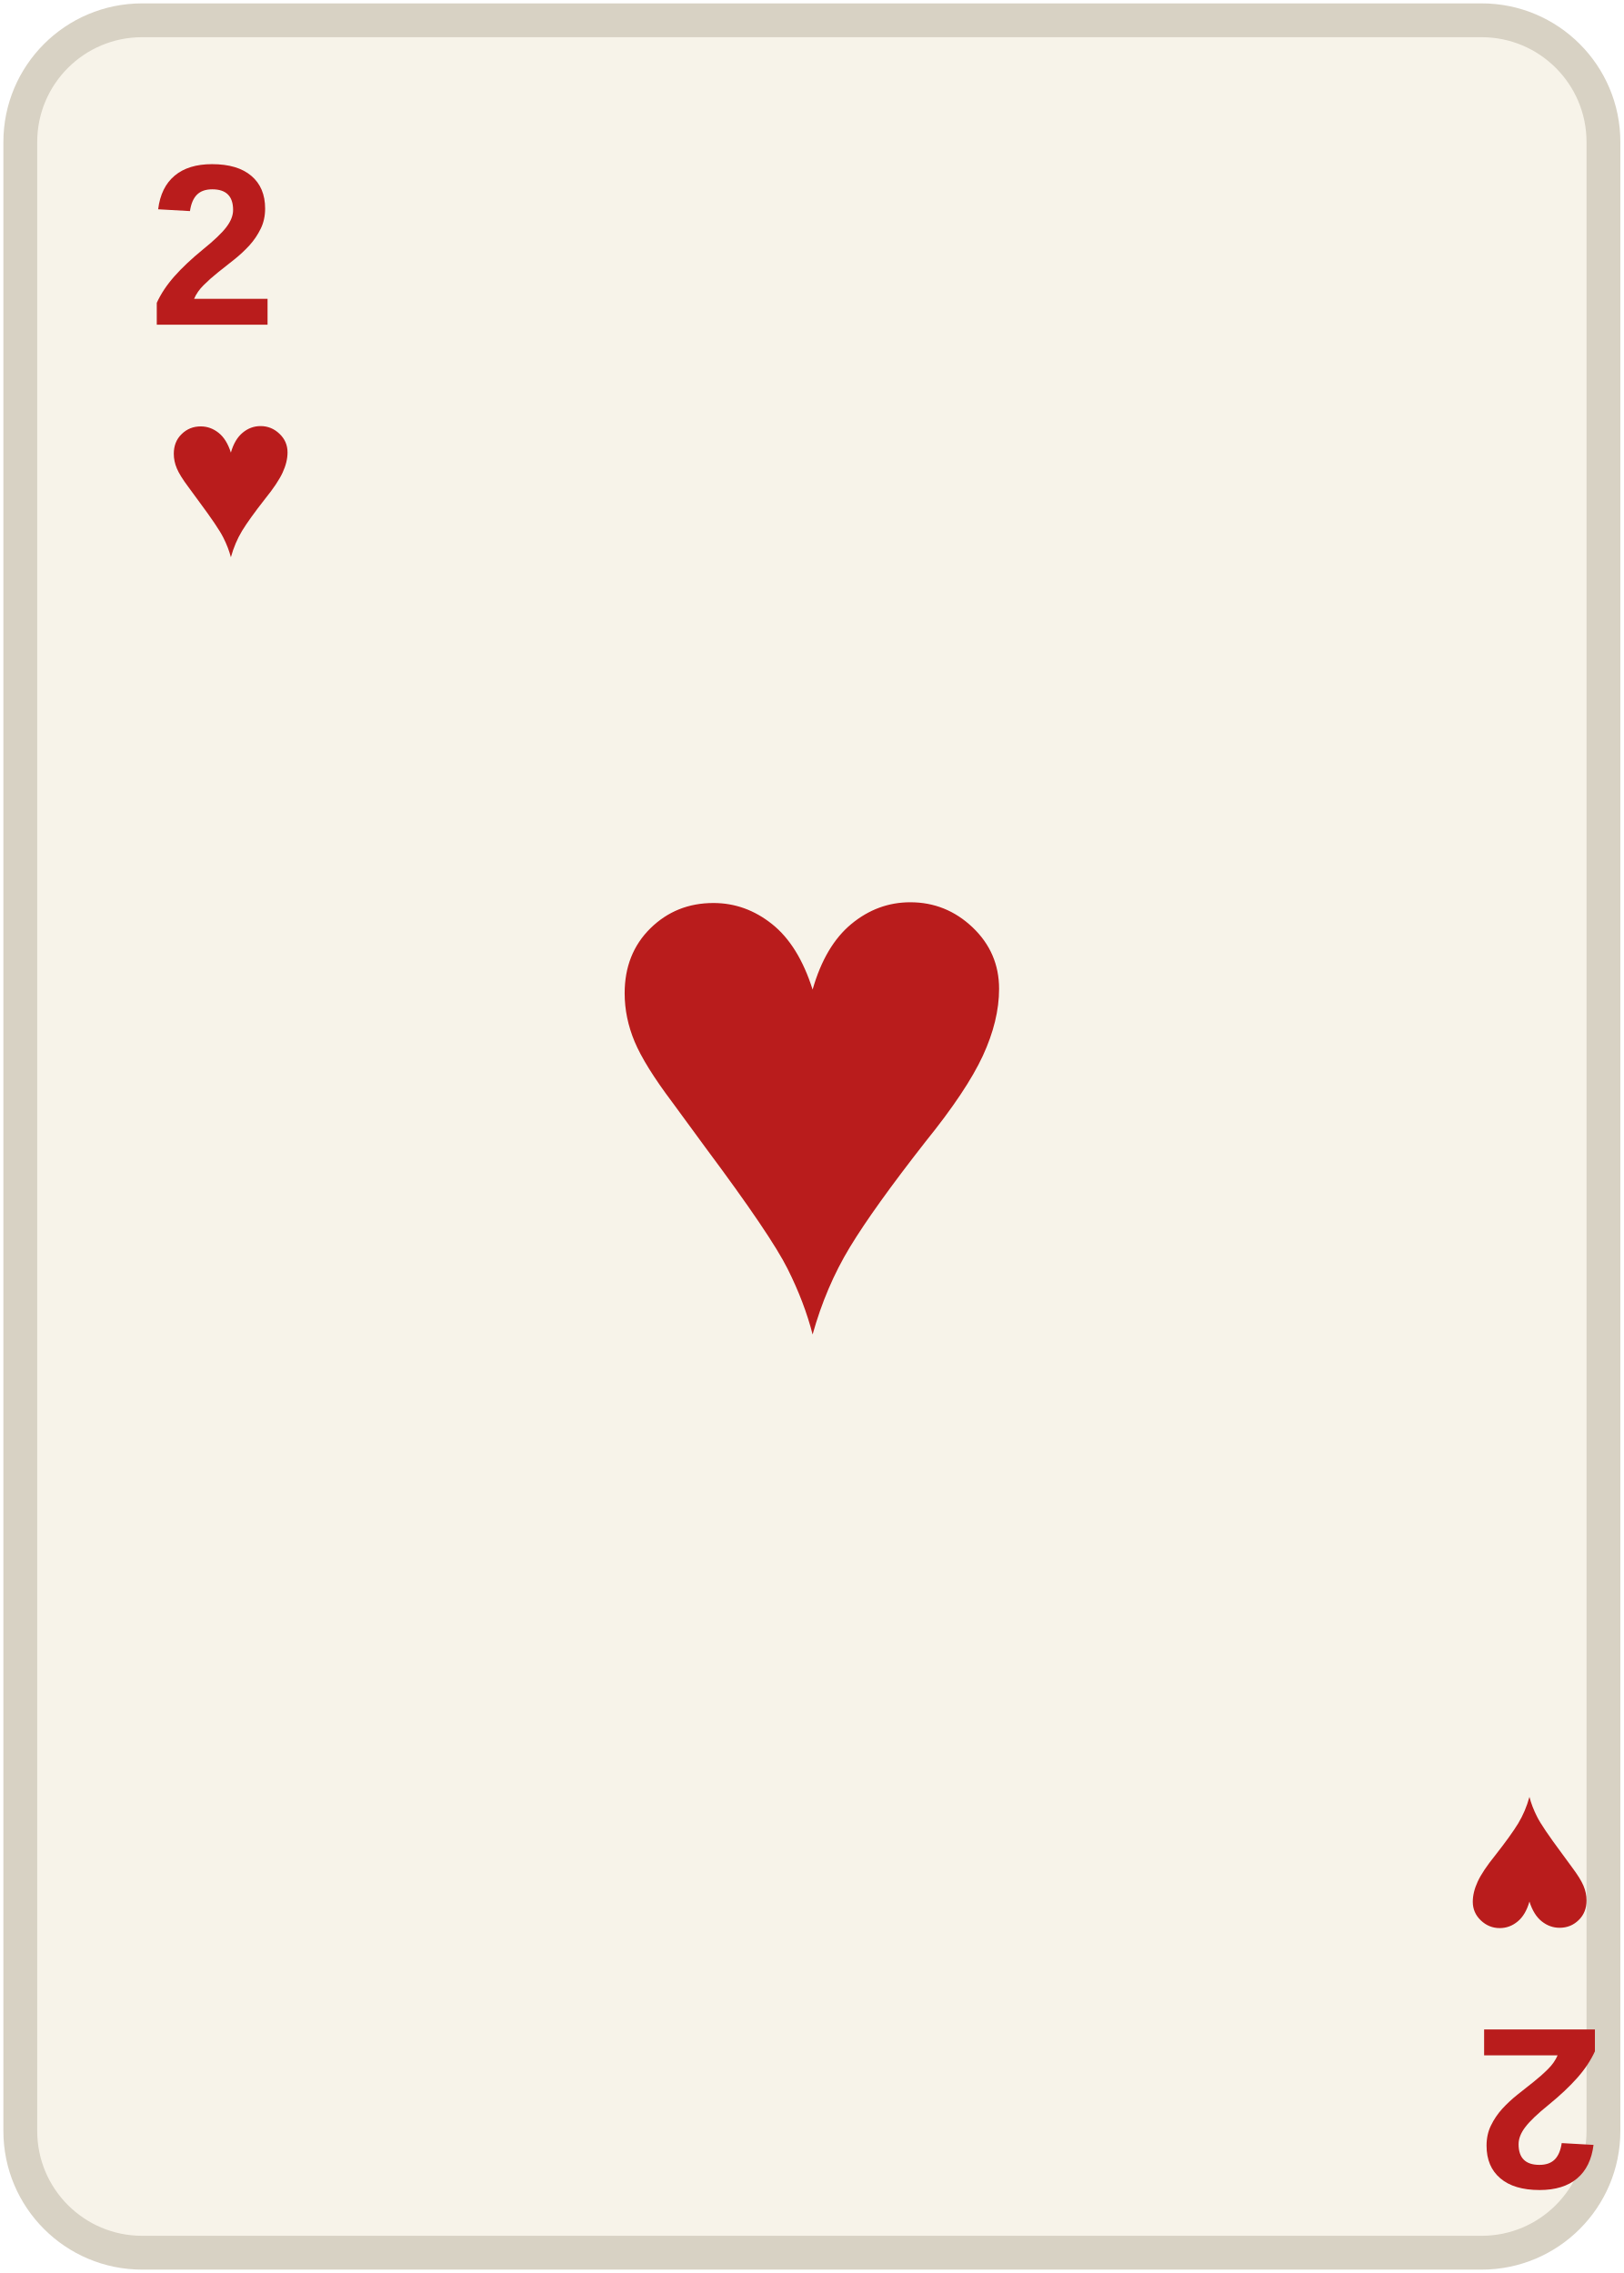
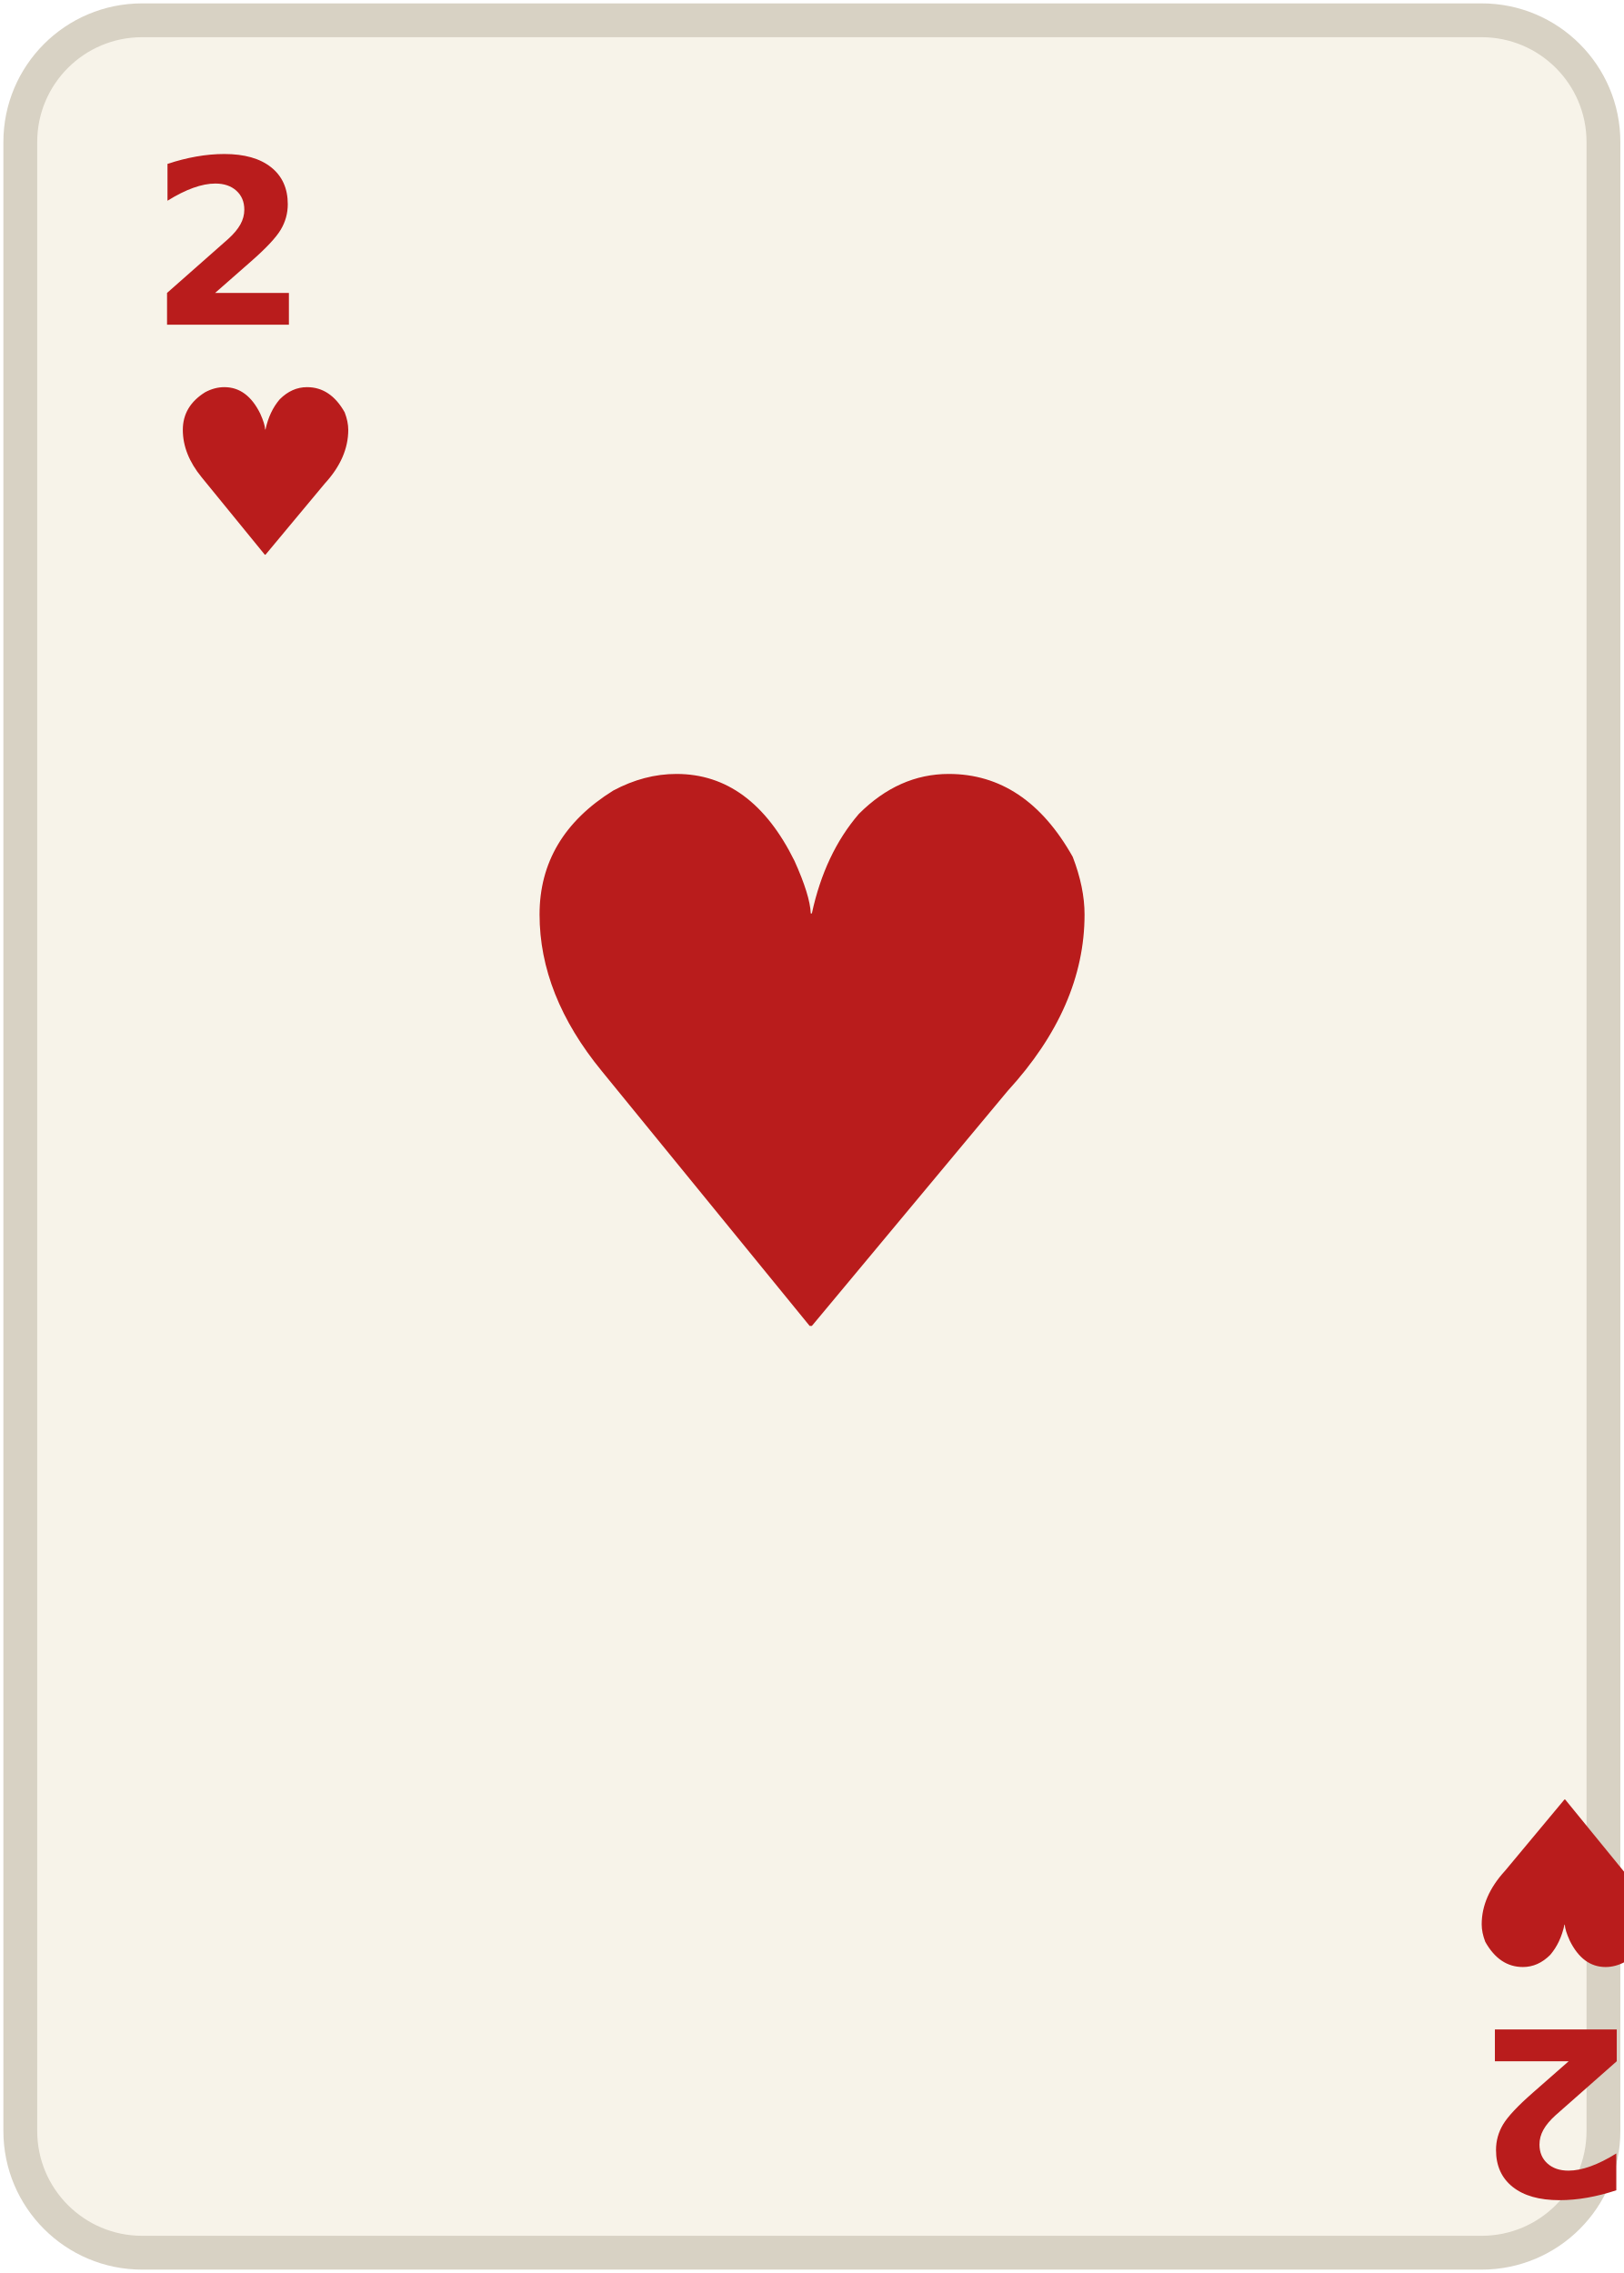
<svg xmlns="http://www.w3.org/2000/svg" width="240" height="336" viewBox="0 0 240 336">
  <rect x="3" y="3" width="234" height="330" rx="18" fill="#F7F3E9" stroke="#D8D2C4" stroke-width="5" />
-   <text x="22" y="48" font-family="Arial, sans-serif" font-size="34" font-weight="700" fill="#B91C1C">2</text>
-   <text x="24" y="82" font-family="Arial, sans-serif" font-size="34" fill="#B91C1C">♥</text>
-   <text x="218" y="300" text-anchor="end" font-family="Arial, sans-serif" font-size="34" font-weight="700" fill="#B91C1C" transform="rotate(180 218 300)">2</text>
-   <text x="216" y="266" text-anchor="end" font-family="Arial, sans-serif" font-size="34" fill="#B91C1C" transform="rotate(180 216 266)">♥</text>
-   <text x="120.0" y="196.0" text-anchor="middle" font-family="Arial, sans-serif" font-size="112" fill="#B91C1C">♥</text>
+   <g transform="">
+     <path d="M590 283H1247V0H162V283L707 764Q780 830 815.0 893.0Q850 956 850 1024Q850 1129 779.5 1193.0Q709 1257 592 1257Q502 1257 395.0 1218.5Q288 1180 166 1104V1432Q296 1475 423.0 1497.5Q550 1520 672 1520Q940 1520 1088.5 1402.0Q1237 1284 1237 1073Q1237 951 1174.0 845.5Q1111 740 909 563Z" transform="translate(22 48) scale(0.0166016 -0.0166016)" fill="#B91C1C" />
+   </g>
+   <g transform="">
+     <path d="M552 1492Q755 1492 871 1257Q913 1164 915 1115H918Q953 1277 1045 1384Q1153 1492 1288 1492Q1497 1492 1623 1268Q1655 1185 1655 1112Q1655 862 1447 635L918 0H912L350 689Q182 894 182 1112Q182 1323 381 1447Q465 1492 552 1492Z" transform="translate(24 82) scale(0.0166016 -0.0166016)" fill="#B91C1C" />
+   </g>
+   <g transform="rotate(180 218 300)">
+     <path d="M590 283H1247V0H162V283L707 764Q780 830 815.0 893.0Q850 956 850 1024Q850 1129 779.5 1193.0Q709 1257 592 1257Q502 1257 395.0 1218.5Q288 1180 166 1104V1432Q296 1475 423.0 1497.5Q550 1520 672 1520Q940 1520 1088.5 1402.0Q1237 1284 1237 1073Q1237 951 1174.0 845.5Q1111 740 909 563Z" transform="translate(194.343 300) scale(0.0166016 -0.0166016)" fill="#B91C1C" />
+   </g>
+   <g transform="rotate(180 216 266)">
+     <path d="M552 1492Q755 1492 871 1257Q913 1164 915 1115H918Q953 1277 1045 1384Q1153 1492 1288 1492Q1497 1492 1623 1268Q1655 1185 1655 1112Q1655 862 1447 635L918 0H912L350 689Q182 894 182 1112Q182 1323 381 1447Q465 1492 552 1492Z" transform="translate(185.52 266) scale(0.0166016 -0.0166016)" fill="#B91C1C" />
+   </g>
+   <g transform="">
+     <path d="M552 1492Q755 1492 871 1257Q913 1164 915 1115H918Q953 1277 1045 1384Q1153 1492 1288 1492Q1497 1492 1623 1268Q1655 1185 1655 1112Q1655 862 1447 635L918 0H912L350 689Q182 894 182 1112Q182 1323 381 1447Q465 1492 552 1492Z" transform="translate(69.7969 196) scale(0.0546875 -0.0546875)" fill="#B91C1C" />
+   </g>
</svg>
